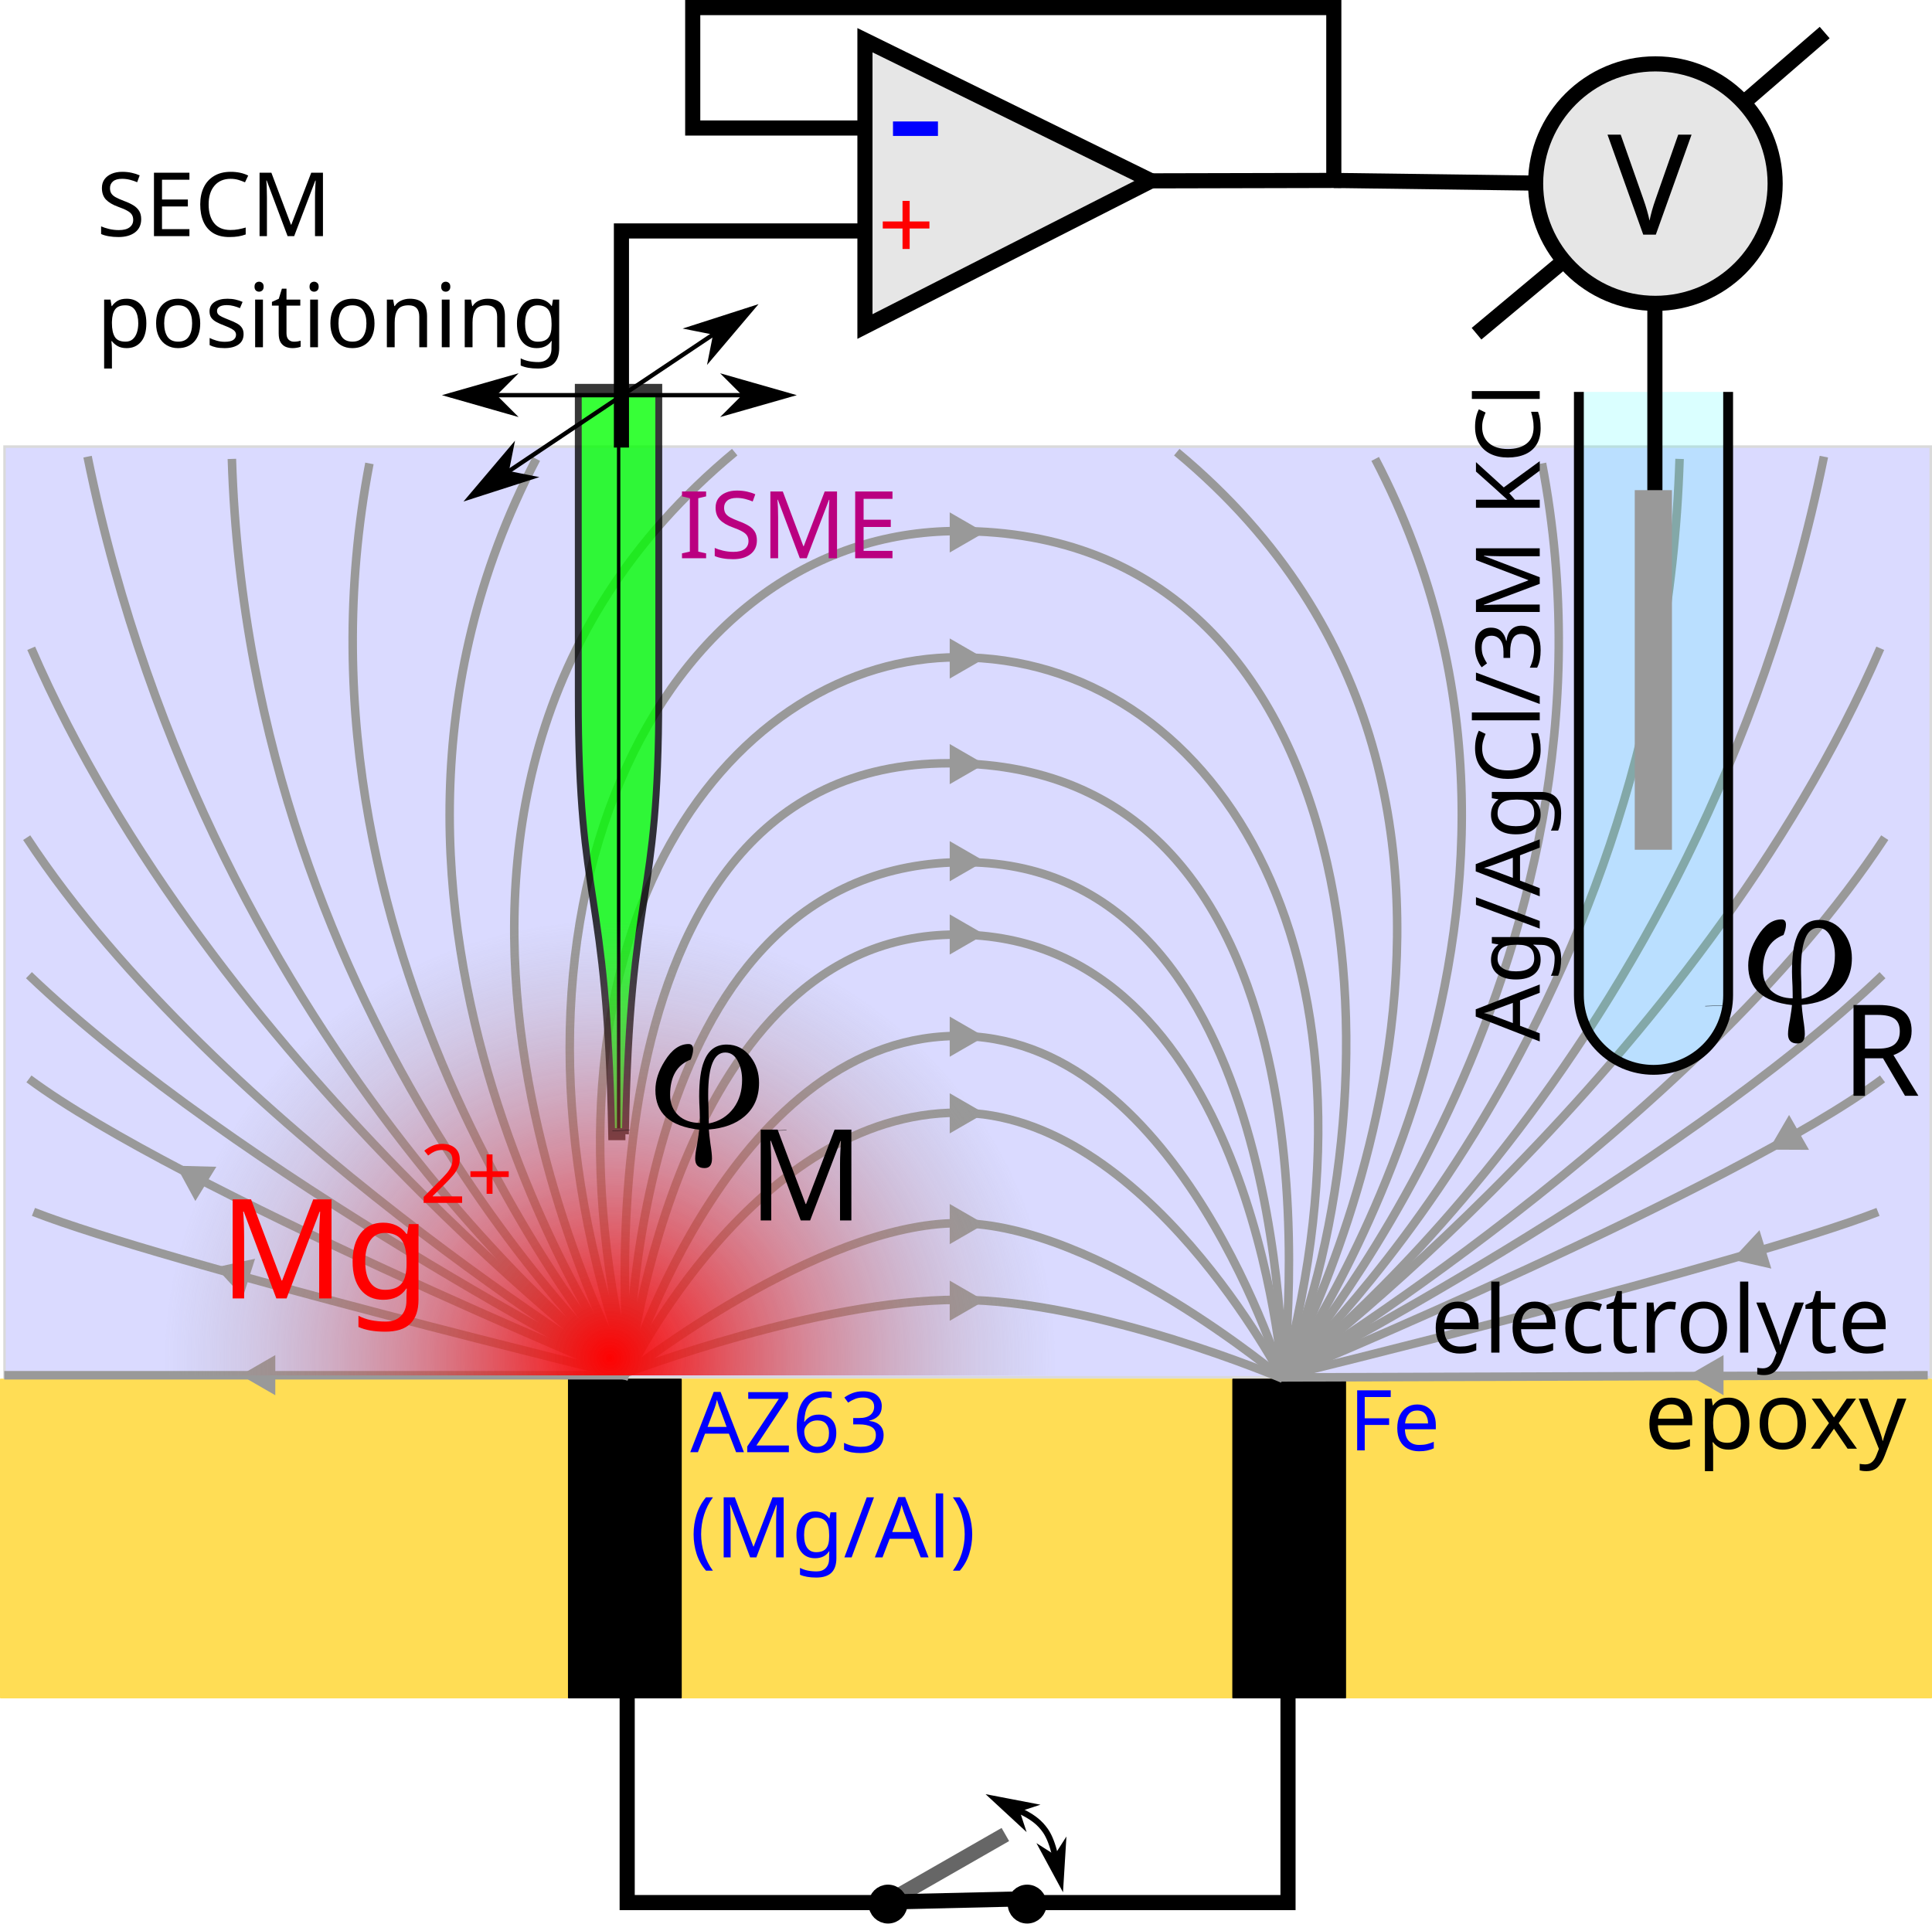
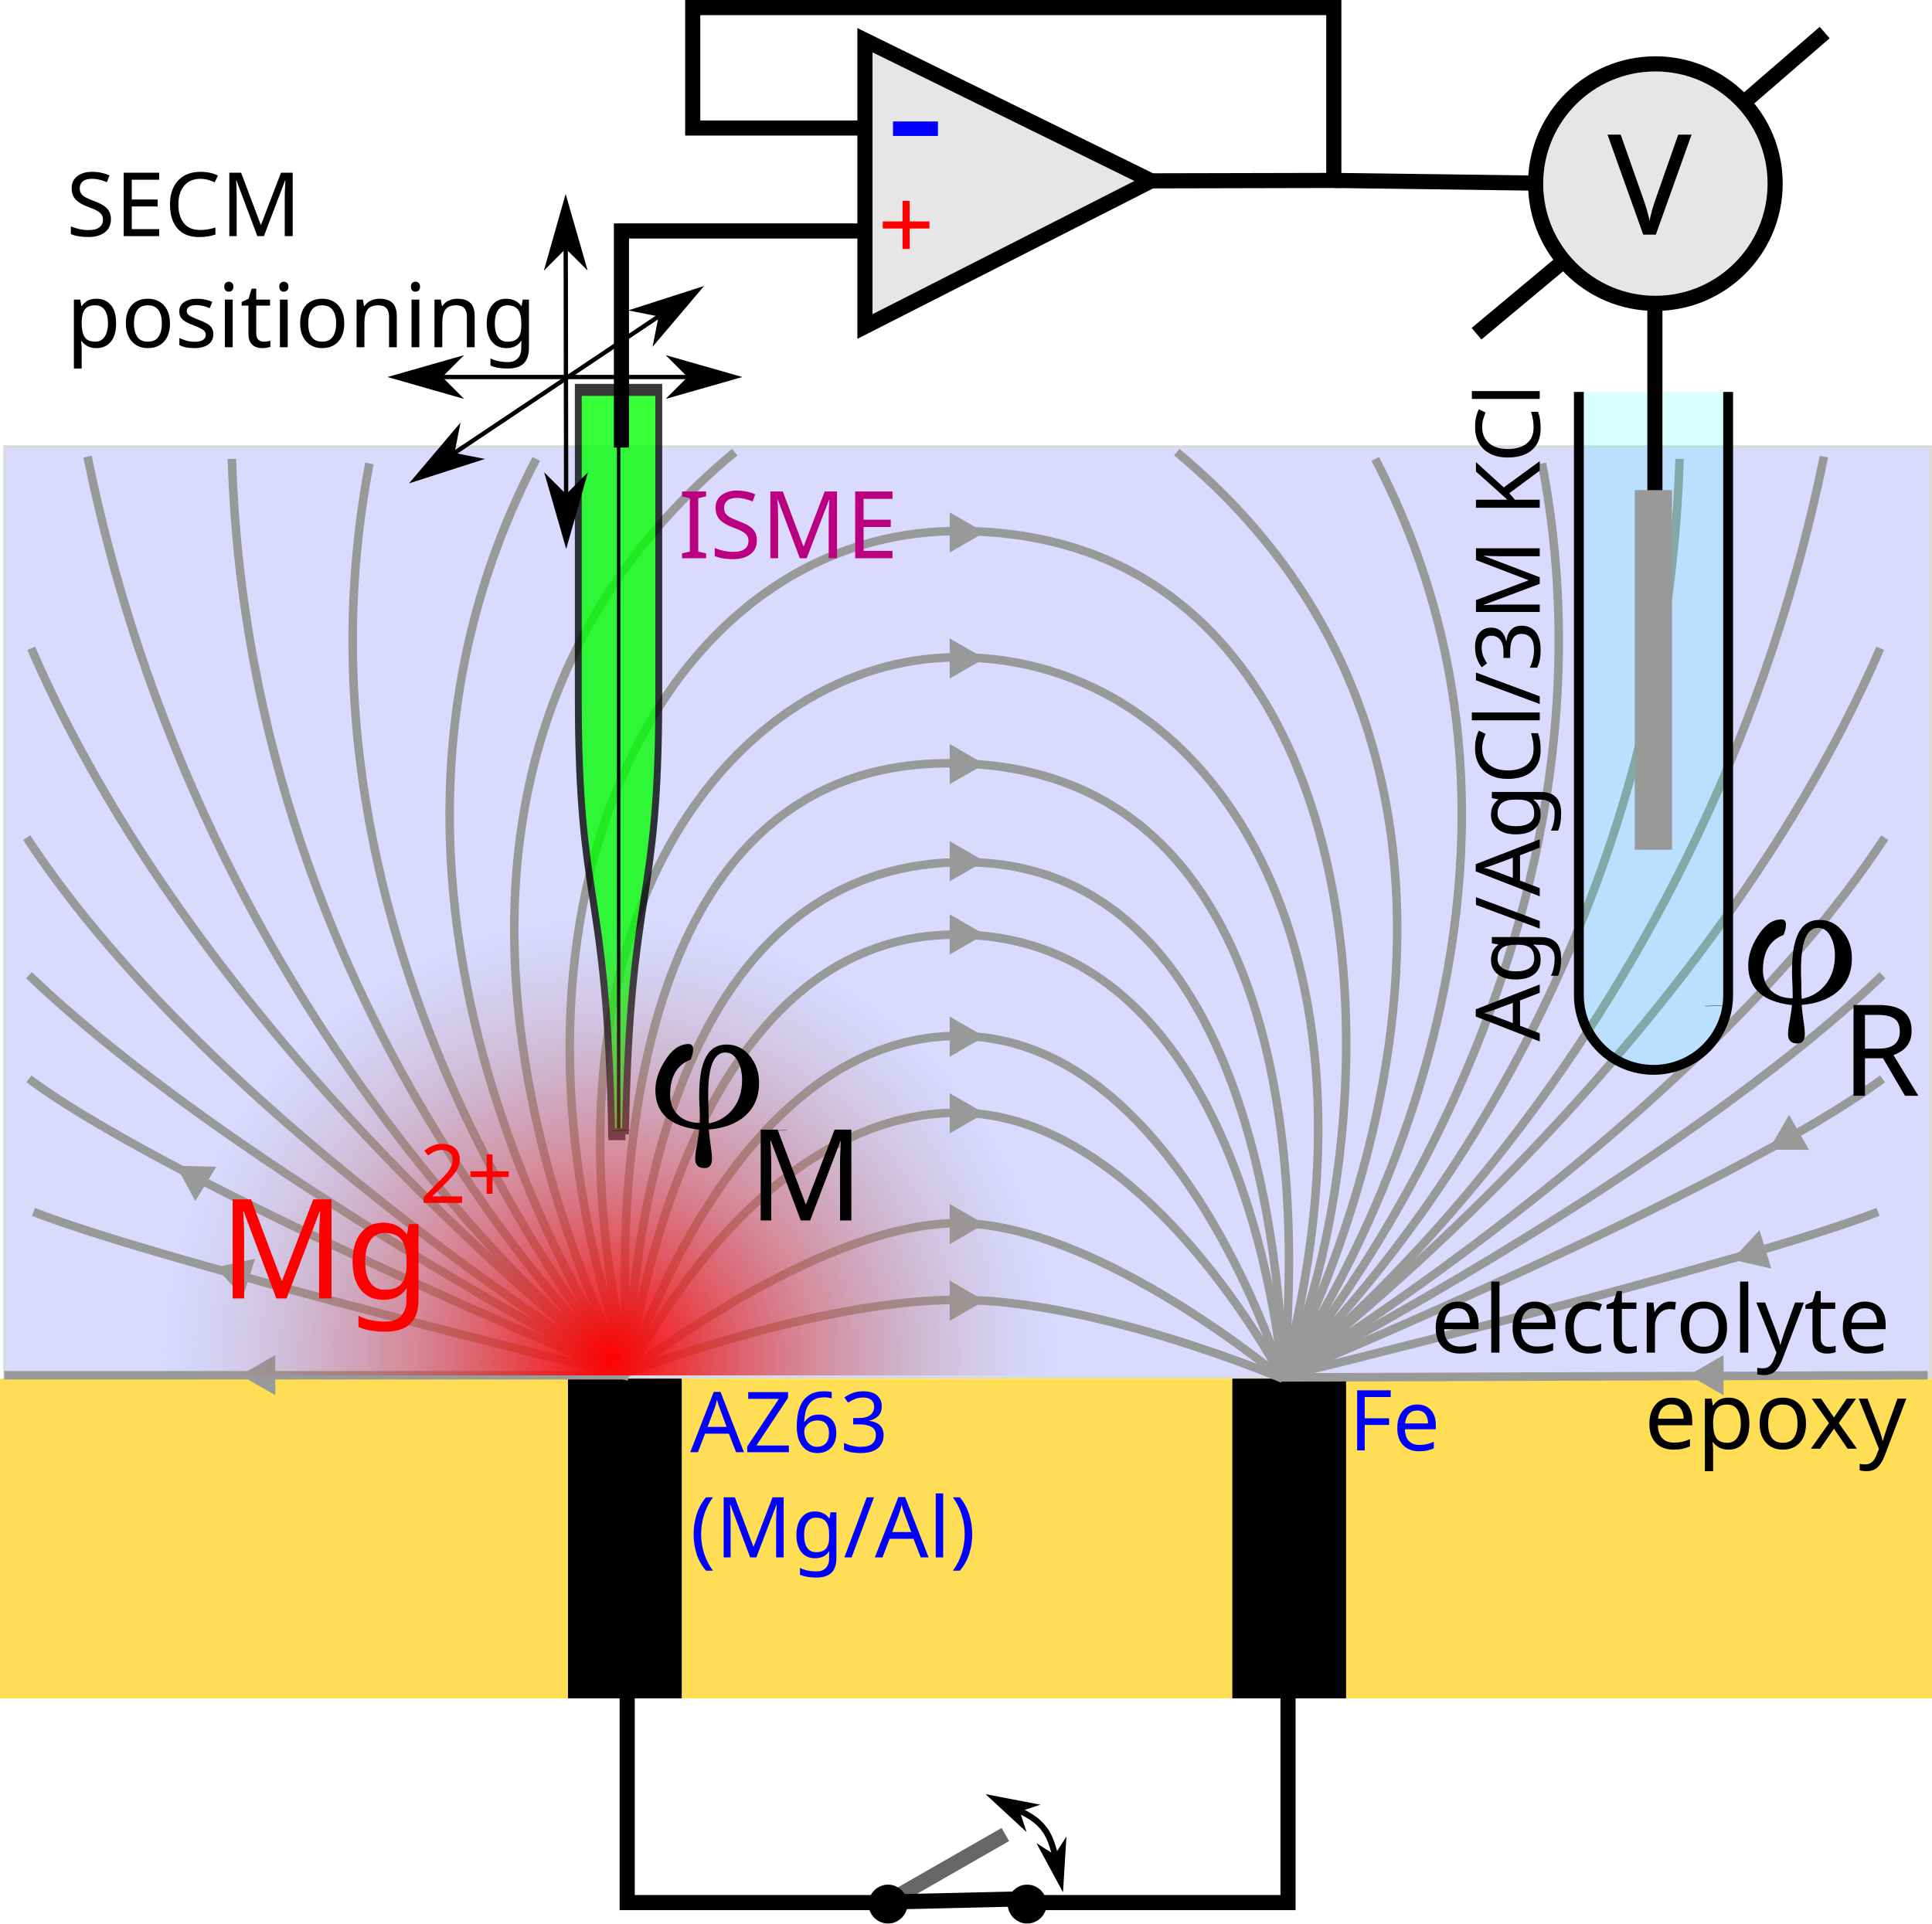
<svg xmlns="http://www.w3.org/2000/svg" xmlns:xlink="http://www.w3.org/1999/xlink" width="638.603" height="635.894" id="svg2" version="1.1">
  <defs id="defs4">
    <marker orient="auto" refY="0" refX="0" id="Arrow2Lend" style="overflow:visible">
      <path id="path3943" style="fill-rule:evenodd;stroke-width:0.625;stroke-linejoin:round" d="M 8.719,4.034 -2.207,0.016 8.719,-4.002 c -1.745,2.372 -1.735,5.617 -6e-7,8.035 z" transform="matrix(-1.1,0,0,-1.1,-1.1,0)" />
    </marker>
    <linearGradient id="linearGradient6282">
      <stop style="stop-color:#ff0000;stop-opacity:1" offset="0" id="stop6284" />
      <stop style="stop-color:#999999;stop-opacity:0;" offset="1" id="stop6286" />
    </linearGradient>
    <marker orient="auto" refY="0" refX="0" id="Arrow1Mend" style="overflow:visible">
      <path id="path3931" d="M 0,0 5,-5 -12.5,0 5,5 0,0 Z" style="fill-rule:evenodd;stroke:#000000;stroke-width:1pt" transform="matrix(-0.4,0,0,-0.4,-4,0)" />
    </marker>
    <marker orient="auto" refY="0" refX="0" id="Arrow1Mstart" style="overflow:visible">
      <path id="path3928" d="M 0,0 5,-5 -12.5,0 5,5 0,0 Z" style="fill-rule:evenodd;stroke:#000000;stroke-width:1pt" transform="matrix(0.4,0,0,0.4,4,0)" />
    </marker>
    <linearGradient xlink:href="#linearGradient2987-6" id="linearGradient2993-3" x1="388.571" y1="296.648" x2="391.429" y2="532.362" gradientUnits="userSpaceOnUse" gradientTransform="matrix(1.253608,0,0,0.93125,-221.2312,73.15347)" />
    <linearGradient id="linearGradient2987-6">
      <stop style="stop-color:#ffd42a;stop-opacity:1" offset="0" id="stop2989-7" />
      <stop style="stop-color:#ffffff;stop-opacity:1" offset="1" id="stop2991-5" />
    </linearGradient>
    <linearGradient y2="532.362" x2="391.429" y1="296.648" x1="388.571" gradientTransform="matrix(0.1092783,0,0,0.93125,455.1605,73.15345)" gradientUnits="userSpaceOnUse" id="linearGradient3010-5" xlink:href="#linearGradient3029-6" />
    <linearGradient id="linearGradient3029-6">
      <stop id="stop3031-2" offset="0" style="stop-color:#0000ff;stop-opacity:1" />
      <stop id="stop3033-9" offset="1" style="stop-color:#ffffff;stop-opacity:1" />
    </linearGradient>
    <marker orient="auto" refY="0" refX="0" id="marker5061" style="overflow:visible">
      <path id="path5063" d="M 0,0 5,-5 -12.5,0 5,5 0,0 Z" style="fill-rule:evenodd;stroke:#000000;stroke-width:1pt" transform="matrix(0.8,0,0,0.8,10,0)" />
    </marker>
    <marker orient="auto" refY="0" refX="0" id="marker5065" style="overflow:visible">
      <path id="path5067" d="M 0,0 5,-5 -12.5,0 5,5 0,0 Z" style="fill-rule:evenodd;stroke:#000000;stroke-width:1pt" transform="matrix(-0.8,0,0,-0.8,-10,0)" />
    </marker>
    <marker orient="auto" refY="0" refX="0" id="marker5015" style="overflow:visible">
      <path id="path5017" d="M 0,0 5,-5 -12.5,0 5,5 0,0 Z" style="fill-rule:evenodd;stroke:#000000;stroke-width:1pt" transform="matrix(0.8,0,0,0.8,10,0)" />
    </marker>
    <marker orient="auto" refY="0" refX="0" id="marker5019" style="overflow:visible">
      <path id="path5021" d="M 0,0 5,-5 -12.5,0 5,5 0,0 Z" style="fill-rule:evenodd;stroke:#000000;stroke-width:1pt" transform="matrix(-0.8,0,0,-0.8,-10,0)" />
    </marker>
    <clipPath clipPathUnits="userSpaceOnUse" id="clipPath5505">
      <rect style="fill:#4d4d4d;fill-opacity:0.145;stroke:#4d4d4d;stroke-width:3;stroke-miterlimit:4;stroke-dasharray:none;stroke-opacity:0.145" id="rect5507" width="158.594" height="319.208" x="744.482" y="145.245" rx="24.668" ry="24.668" />
    </clipPath>
    <radialGradient xlink:href="#linearGradient6282" id="radialGradient6288" cx="-405.452" cy="253.791" fx="-405.452" fy="253.791" r="148.143" gradientUnits="userSpaceOnUse" gradientTransform="matrix(-7.126871e-8,-0.9836066,1,3.7969868e-7,-669.505,-166.4435)" />
    <clipPath clipPathUnits="userSpaceOnUse" id="clipPath6292">
      <rect style="opacity:0.987;fill:#ff0000;fill-opacity:0.145;stroke:none" id="rect6294" width="477.143" height="287.143" x="-668.571" y="-49.066" rx="24.668" ry="24.668" />
    </clipPath>
    <marker orient="auto" refY="0" refX="0" id="Arrow2Lend-6" style="overflow:visible">
      <path id="path3943-7" style="fill-rule:evenodd;stroke-width:0.625;stroke-linejoin:round" d="M 8.719,4.034 -2.207,0.016 8.719,-4.002 c -1.745,2.372 -1.735,5.617 -6e-7,8.035 z" transform="matrix(-1.1,0,0,-1.1,-1.1,0)" />
    </marker>
    <marker orient="auto" refY="0" refX="0" id="Arrow2Lend-3" style="overflow:visible">
      <path id="path3943-5" style="fill-rule:evenodd;stroke-width:0.625;stroke-linejoin:round" d="M 8.719,4.034 -2.207,0.016 8.719,-4.002 c -1.745,2.372 -1.735,5.617 -6e-7,8.035 z" transform="matrix(-1.1,0,0,-1.1,-1.1,0)" />
    </marker>
    <marker orient="auto" refY="0" refX="0" id="marker6544" style="overflow:visible">
      <path id="path6546" style="fill-rule:evenodd;stroke-width:0.625;stroke-linejoin:round" d="M 8.719,4.034 -2.207,0.016 8.719,-4.002 c -1.745,2.372 -1.735,5.617 -6e-7,8.035 z" transform="matrix(-1.1,0,0,-1.1,-1.1,0)" />
    </marker>
    <marker orient="auto" refY="0" refX="0" id="Arrow2Lend-9" style="overflow:visible">
      <path id="path3943-1" style="fill-rule:evenodd;stroke-width:0.625;stroke-linejoin:round" d="M 8.719,4.034 -2.207,0.016 8.719,-4.002 c -1.745,2.372 -1.735,5.617 -6e-7,8.035 z" transform="matrix(-1.1,0,0,-1.1,-1.1,0)" />
    </marker>
    <marker orient="auto" refY="0" refX="0" id="marker6579" style="overflow:visible">
      <path id="path6581" style="fill-rule:evenodd;stroke-width:0.625;stroke-linejoin:round" d="M 8.719,4.034 -2.207,0.016 8.719,-4.002 c -1.745,2.372 -1.735,5.617 -6e-7,8.035 z" transform="matrix(-1.1,0,0,-1.1,-1.1,0)" />
    </marker>
    <marker orient="auto" refY="0" refX="0" id="marker6583" style="overflow:visible">
      <path id="path6585" style="fill-rule:evenodd;stroke-width:0.625;stroke-linejoin:round" d="M 8.719,4.034 -2.207,0.016 8.719,-4.002 c -1.745,2.372 -1.735,5.617 -6e-7,8.035 z" transform="matrix(-1.1,0,0,-1.1,-1.1,0)" />
    </marker>
    <marker orient="auto" refY="0" refX="0" id="marker6587" style="overflow:visible">
      <path id="path6589" style="fill-rule:evenodd;stroke-width:0.625;stroke-linejoin:round" d="M 8.719,4.034 -2.207,0.016 8.719,-4.002 c -1.745,2.372 -1.735,5.617 -6e-7,8.035 z" transform="matrix(-1.1,0,0,-1.1,-1.1,0)" />
    </marker>
    <marker orient="auto" refY="0" refX="0" id="Arrow2Lend-36" style="overflow:visible">
      <path id="path3943-0" style="fill-rule:evenodd;stroke-width:0.625;stroke-linejoin:round" d="M 8.719,4.034 -2.207,0.016 8.719,-4.002 c -1.745,2.372 -1.735,5.617 -6e-7,8.035 z" transform="matrix(-1.1,0,0,-1.1,-1.1,0)" />
    </marker>
    <marker orient="auto" refY="0" refX="0" id="marker6636" style="overflow:visible">
      <path id="path6638" style="fill-rule:evenodd;stroke-width:0.625;stroke-linejoin:round" d="M 8.719,4.034 -2.207,0.016 8.719,-4.002 c -1.745,2.372 -1.735,5.617 -6e-7,8.035 z" transform="matrix(-1.1,0,0,-1.1,-1.1,0)" />
    </marker>
    <marker orient="auto" refY="0" refX="0" id="marker6640" style="overflow:visible">
      <path id="path6642" style="fill-rule:evenodd;stroke-width:0.625;stroke-linejoin:round" d="M 8.719,4.034 -2.207,0.016 8.719,-4.002 c -1.745,2.372 -1.735,5.617 -6e-7,8.035 z" transform="matrix(-1.1,0,0,-1.1,-1.1,0)" />
    </marker>
    <marker orient="auto" refY="0" refX="0" id="marker6644" style="overflow:visible">
      <path id="path6646" style="fill-rule:evenodd;stroke-width:0.625;stroke-linejoin:round" d="M 8.719,4.034 -2.207,0.016 8.719,-4.002 c -1.745,2.372 -1.735,5.617 -6e-7,8.035 z" transform="matrix(-1.1,0,0,-1.1,-1.1,0)" />
    </marker>
    <marker orient="auto" refY="0" refX="0" id="marker6648" style="overflow:visible">
      <path id="path6650" style="fill-rule:evenodd;stroke-width:0.625;stroke-linejoin:round" d="M 8.719,4.034 -2.207,0.016 8.719,-4.002 c -1.745,2.372 -1.735,5.617 -6e-7,8.035 z" transform="matrix(-1.1,0,0,-1.1,-1.1,0)" />
    </marker>
    <marker orient="auto" refY="0" refX="0" id="marker6652" style="overflow:visible">
      <path id="path6654" style="fill-rule:evenodd;stroke-width:0.625;stroke-linejoin:round" d="M 8.719,4.034 -2.207,0.016 8.719,-4.002 c -1.745,2.372 -1.735,5.617 -6e-7,8.035 z" transform="matrix(-1.1,0,0,-1.1,-1.1,0)" />
    </marker>
    <marker orient="auto" refY="0" refX="0" id="marker6656" style="overflow:visible">
      <path id="path6658" style="fill-rule:evenodd;stroke-width:0.625;stroke-linejoin:round" d="M 8.719,4.034 -2.207,0.016 8.719,-4.002 c -1.745,2.372 -1.735,5.617 -6e-7,8.035 z" transform="matrix(-1.1,0,0,-1.1,-1.1,0)" />
    </marker>
    <marker orient="auto" refY="0" refX="0" id="marker6660" style="overflow:visible">
      <path id="path6662" style="fill-rule:evenodd;stroke-width:0.625;stroke-linejoin:round" d="M 8.719,4.034 -2.207,0.016 8.719,-4.002 c -1.745,2.372 -1.735,5.617 -6e-7,8.035 z" transform="matrix(-1.1,0,0,-1.1,-1.1,0)" />
+     </marker>
+     <marker orient="auto" refY="0" refX="0" id="marker5061-3" style="overflow:visible">
+       <path id="path5063-6" d="M 0,0 5,-5 -12.5,0 5,5 0,0 z" style="fill-rule:evenodd;stroke:#000000;stroke-width:1pt" transform="matrix(0.8,0,0,0.8,10,0)" />
+     </marker>
+     <marker orient="auto" refY="0" refX="0" id="marker5065-7" style="overflow:visible">
+       <path id="path5067-5" d="M 0,0 5,-5 -12.5,0 5,5 0,0 z" style="fill-rule:evenodd;stroke:#000000;stroke-width:1pt" transform="matrix(-0.8,0,0,-0.8,-10,0)" />
    </marker>
  </defs>
  <g id="layer1" transform="translate(-5.548394,-0.5392718)">
    <rect style="opacity:0.146;fill:#0000ff;fill-opacity:1;fill-rule:evenodd;stroke:#000000;stroke-width:0.836;stroke-linecap:round;stroke-miterlimit:4;stroke-dasharray:none;stroke-dashoffset:0" id="rect4755" width="636.691" height="307.687" x="7.042" y="148.184" />
    <rect style="opacity:1;fill:#ffdd55;fill-opacity:1;stroke:none" id="rect2985" width="638.603" height="105.714" x="5.548" y="456.289" ry="0.248" />
    <rect style="opacity:1;fill:#000000;fill-opacity:1;stroke:none" id="rect2985-3" width="37.603" height="105.714" x="412.875" y="456.289" ry="0.248" />
    <rect style="opacity:1;fill:#000000;fill-opacity:1;stroke:none" id="rect2985-3-1" width="37.603" height="105.714" x="193.287" y="456.289" ry="0.248" />
    <text xml:space="preserve" style="font-style:normal;font-weight:normal;font-size:27.812px;line-height:125%;font-family:Sans;letter-spacing:0px;word-spacing:0px;fill:#0000ff;fill-opacity:1;stroke:none" x="233.703" y="480.62" id="text3075">
      <tspan id="tspan3077" x="233.703" y="480.62">AZ63</tspan>
      <tspan x="233.703" y="515.385" id="tspan6725">(Mg/Al)</tspan>
    </text>
    <text xml:space="preserve" style="font-style:normal;font-weight:normal;font-size:27.812px;line-height:125%;font-family:Sans;letter-spacing:0px;word-spacing:0px;fill:#0000ff;fill-opacity:1;stroke:none" x="451.442" y="480.029" id="text3075-0">
      <tspan id="tspan3077-2" x="451.442" y="480.029">Fe</tspan>
    </text>
    <path style="fill:none;stroke:#999999;stroke-width:2.816;stroke-linecap:butt;stroke-linejoin:miter;stroke-miterlimit:4;stroke-opacity:1" d="m 213.405,454.095 c 0,0 62.605,-23.85 108.814,-23.85 46.209,0 107.324,26.086 107.324,26.086" id="path12076" />
    <path style="fill:none;stroke:#999999;stroke-width:2.816;stroke-linecap:butt;stroke-linejoin:miter;stroke-miterlimit:4;stroke-opacity:1" d="m 213.405,454.095 c 0,0 62.605,-49.19 108.814,-49.19 46.209,0 107.324,51.426 107.324,51.426" id="path13047" />
    <path style="fill:none;stroke:#999999;stroke-width:2.816;stroke-linecap:butt;stroke-linejoin:miter;stroke-miterlimit:4;stroke-opacity:1" d="m 213.405,454.095 c 0,0 41.737,-85.71 108.814,-85.71 61.86,0 107.324,87.946 107.324,87.946" id="path13049" />
    <path style="fill:none;stroke:#999999;stroke-width:2.816;stroke-linecap:butt;stroke-linejoin:miter;stroke-miterlimit:4;stroke-opacity:1" d="m 213.405,454.095 c 0,0 35.029,-113.286 111.05,-111.05 71.517,2.124 105.088,113.286 105.088,113.286" id="path13051" />
    <path style="fill:none;stroke:#999999;stroke-width:2.816;stroke-linecap:butt;stroke-linejoin:miter;stroke-miterlimit:4;stroke-opacity:1" d="m 213.405,454.095 c 0,0 16.364,-144.484 108.069,-144.589 97.603,-0.112 108.069,146.825 108.069,146.825" id="path13053" />
    <path style="fill:none;stroke:#999999;stroke-width:2.816;stroke-linecap:butt;stroke-linejoin:miter;stroke-miterlimit:4;stroke-opacity:1" d="m 213.405,454.095 c 0,0 -0.825,-163.949 106.578,-168.438 110.866,-4.665 109.559,170.674 109.559,170.674" id="path13055" />
    <path style="fill:none;stroke:#999999;stroke-width:2.816;stroke-linecap:butt;stroke-linejoin:miter;stroke-miterlimit:4;stroke-opacity:1" d="m 213.405,454.095 c 0,0 -21.291,-201.232 105.833,-201.232 136.769,0 110.305,203.468 110.305,203.468" id="path13057" />
    <path style="fill:none;stroke:#999999;stroke-width:2.816;stroke-linecap:butt;stroke-linejoin:miter;stroke-miterlimit:4;stroke-opacity:1" d="m 429.543,455.586 c 0,0 152.787,-37.265 196.76,-54.407" id="path14033" />
    <path style="fill:none;stroke:#999999;stroke-width:2.816;stroke-linecap:butt;stroke-linejoin:miter;stroke-miterlimit:4;stroke-opacity:1" d="m 429.543,455.586 c 0,0 149.06,-61.86 198.25,-98.38" id="path15004" />
    <path style="fill:none;stroke:#999999;stroke-width:2.816;stroke-linecap:butt;stroke-linejoin:miter;stroke-miterlimit:4;stroke-opacity:1" d="m 429.543,455.586 c 0,0 129.683,-67.077 198.25,-132.664" id="path15006" />
    <path style="fill:none;stroke:#999999;stroke-width:2.816;stroke-linecap:butt;stroke-linejoin:miter;stroke-miterlimit:4;stroke-opacity:1" d="m 429.543,455.586 c 0,0 136.39,-82.729 198.996,-178.127" id="path15008" />
    <path style="fill:none;stroke:#999999;stroke-width:2.816;stroke-linecap:butt;stroke-linejoin:miter;stroke-miterlimit:4;stroke-opacity:1" d="m 429.543,455.586 c 0,0 137.881,-102.852 197.505,-240.733" id="path15010" />
    <path style="fill:none;stroke:#999999;stroke-width:2.816;stroke-linecap:butt;stroke-linejoin:miter;stroke-miterlimit:4;stroke-opacity:1" d="m 429.543,455.586 c 0,0 137.881,-102.852 178.873,-304.083" id="path15012" />
    <path style="fill:none;stroke:#999999;stroke-width:2.816;stroke-linecap:butt;stroke-linejoin:miter;stroke-miterlimit:4;stroke-opacity:1" d="m 429.543,455.586 c 0,0 125.211,-113.286 131.173,-303.338" id="path15014" />
    <path style="fill:none;stroke:#999999;stroke-width:2.816;stroke-linecap:butt;stroke-linejoin:miter;stroke-miterlimit:4;stroke-opacity:1" d="m 429.543,455.586 c 0,0 117.758,-134.154 85.71,-301.847" id="path15016" />
    <path style="fill:none;stroke:#999999;stroke-width:2.816;stroke-linecap:butt;stroke-linejoin:miter;stroke-miterlimit:4;stroke-opacity:1" d="m 429.543,455.586 c 0,0 109.559,-152.042 30.557,-303.338" id="path15018" />
    <path style="fill:none;stroke:#999999;stroke-width:2.816;stroke-linecap:butt;stroke-linejoin:miter;stroke-miterlimit:4;stroke-opacity:1" d="m 429.543,455.586 c 0,0 105.088,-189.307 -35.029,-305.574" id="path15020" />
    <path style="fill:none;stroke:#999999;stroke-width:2.816;stroke-linecap:butt;stroke-linejoin:miter;stroke-miterlimit:4;stroke-opacity:1" d="m 213.405,454.095 c -53.662,-150.551 10.009,-277.998 108.814,-277.998 137.522,0 148.315,184.09 107.324,280.234" id="path15026" />
    <path style="fill:none;stroke:#999999;stroke-width:2.816;stroke-linecap:butt;stroke-linejoin:miter;stroke-miterlimit:4;stroke-opacity:1" d="m 213.405,454.095 c -35.775,-150.551 36.095,-236.261 108.814,-236.261 83.235,0 146.079,95.399 107.324,238.497" id="path15028" />
    <path style="fill:none;stroke:#999999;stroke-width:2.816;stroke-linecap:butt;stroke-linejoin:miter;stroke-miterlimit:4;stroke-opacity:1" d="m 213.366,455.586 c 0,0 -152.787,-37.265 -196.76,-54.407" id="path15030" />
    <path style="fill:none;stroke:#999999;stroke-width:2.816;stroke-linecap:butt;stroke-linejoin:miter;stroke-miterlimit:4;stroke-opacity:1" d="m 213.366,455.586 c 0,0 -149.06,-61.86 -198.25,-98.38" id="path15032" />
    <path style="fill:none;stroke:#999999;stroke-width:2.816;stroke-linecap:butt;stroke-linejoin:miter;stroke-miterlimit:4;stroke-opacity:1" d="m 213.366,455.586 c 0,0 -129.683,-67.077 -198.25,-132.664" id="path15034" />
    <path style="fill:none;stroke:#999999;stroke-width:2.816;stroke-linecap:butt;stroke-linejoin:miter;stroke-miterlimit:4;stroke-opacity:1" d="m 213.366,455.586 c 0,0 -136.39,-82.729 -198.996,-178.127" id="path15036" />
    <path style="fill:none;stroke:#999999;stroke-width:2.816;stroke-linecap:butt;stroke-linejoin:miter;stroke-miterlimit:4;stroke-opacity:1" d="m 213.366,455.586 c 0,0 -137.881,-102.852 -197.505,-240.733" id="path15038" />
    <path style="fill:none;stroke:#999999;stroke-width:2.816;stroke-linecap:butt;stroke-linejoin:miter;stroke-miterlimit:4;stroke-opacity:1" d="m 213.366,455.586 c 0,0 -137.881,-102.852 -178.873,-304.083" id="path15040" />
    <path style="fill:none;stroke:#999999;stroke-width:2.816;stroke-linecap:butt;stroke-linejoin:miter;stroke-miterlimit:4;stroke-opacity:1" d="m 213.366,455.586 c 0,0 -125.211,-113.286 -131.173,-303.338" id="path15042" />
    <path style="fill:none;stroke:#999999;stroke-width:2.816;stroke-linecap:butt;stroke-linejoin:miter;stroke-miterlimit:4;stroke-opacity:1" d="m 213.366,455.586 c 0,0 -117.758,-134.154 -85.71,-301.847" id="path15044" />
    <path style="fill:none;stroke:#999999;stroke-width:2.816;stroke-linecap:butt;stroke-linejoin:miter;stroke-miterlimit:4;stroke-opacity:1" d="m 213.366,455.586 c 0,0 -109.559,-152.042 -30.557,-303.338" id="path15046" />
    <path style="fill:none;stroke:#999999;stroke-width:2.816;stroke-linecap:butt;stroke-linejoin:miter;stroke-miterlimit:4;stroke-opacity:1" d="m 213.366,455.586 c 0,0 -105.088,-189.307 35.029,-305.574" id="path15048" />
    <path style="fill:none;stroke:#999999;stroke-width:2.816;stroke-linecap:butt;stroke-linejoin:miter;stroke-miterlimit:4;stroke-opacity:1" d="m 211.914,455.179 -204.958,0" id="path15108" />
    <path style="fill:none;stroke:#999999;stroke-width:2.816;stroke-linecap:butt;stroke-linejoin:miter;stroke-miterlimit:4;stroke-opacity:1" d="m 642.743,455.179 -213.887,0.714" id="path16079" />
    <path style="fill:#999999;fill-opacity:1;fill-rule:evenodd;stroke:#999999;stroke-width:1.408" d="m 329.56,430.542 -9.389,5.421 0,-10.842 9.389,5.421 z" id="path20077" />
    <path id="path21065" d="m 329.56,405.199 -9.389,5.421 0,-10.842 9.389,5.421 z" style="fill:#999999;fill-opacity:1;fill-rule:evenodd;stroke:#999999;stroke-width:1.408" />
    <path style="fill:#999999;fill-opacity:1;fill-rule:evenodd;stroke:#999999;stroke-width:1.408" d="m 329.56,368.593 -9.389,5.421 0,-10.842 9.389,5.421 z" id="path21067" />
    <path id="path21069" d="m 329.56,343.25 -9.389,5.421 0,-10.842 9.389,5.421 z" style="fill:#999999;fill-opacity:1;fill-rule:evenodd;stroke:#999999;stroke-width:1.408" />
    <path style="fill:#999999;fill-opacity:1;fill-rule:evenodd;stroke:#999999;stroke-width:1.408" d="m 329.56,309.46 -9.389,5.421 0,-10.842 9.389,5.421 z" id="path21071" />
    <path id="path21073" d="m 329.56,285.245 -9.389,5.421 0,-10.842 9.389,5.421 z" style="fill:#999999;fill-opacity:1;fill-rule:evenodd;stroke:#999999;stroke-width:1.408" />
    <path style="fill:#999999;fill-opacity:1;fill-rule:evenodd;stroke:#999999;stroke-width:1.408" d="m 329.56,253.148 -9.389,5.421 0,-10.842 9.389,5.421 z" id="path21075" />
    <path id="path21077" d="m 329.56,218.232 -9.389,5.421 0,-10.842 9.389,5.421 z" style="fill:#999999;fill-opacity:1;fill-rule:evenodd;stroke:#999999;stroke-width:1.408" />
    <path style="fill:#999999;fill-opacity:1;fill-rule:evenodd;stroke:#999999;stroke-width:1.408" d="m 329.56,176.556 -9.389,5.421 0,-10.842 9.389,5.421 z" id="path21079" />
    <path id="path21101" d="m 86.453,455.149 9.389,-5.421 0,10.842 -9.389,-5.421 z" style="fill:#999999;fill-opacity:1;fill-rule:evenodd;stroke:#999999;stroke-width:1.408" />
    <path style="fill:#999999;fill-opacity:1;fill-rule:evenodd;stroke:#999999;stroke-width:1.408" d="m 565.152,455.149 9.389,-5.421 0,10.842 -9.389,-5.421 z" id="path21103" />
    <path style="fill:#999999;fill-opacity:1;fill-rule:evenodd;stroke:#999999;stroke-width:1.408" d="m 78.225,419.94 10.589,-2.33 -3.277,10.335 -7.312,-8.005 z" id="path21105" />
    <path id="path21107" d="m 64.983,386.648 10.838,0.284 -5.665,9.244 -5.174,-9.528 z" style="fill:#999999;fill-opacity:1;fill-rule:evenodd;stroke:#999999;stroke-width:1.408" />
    <path id="path21113" d="m 579.439,416.546 7.378,-7.944 3.191,10.362 -10.569,-2.418 z" style="fill:#999999;fill-opacity:1;fill-rule:evenodd;stroke:#999999;stroke-width:1.408" />
    <path style="fill:#999999;fill-opacity:1;fill-rule:evenodd;stroke:#999999;stroke-width:1.408" d="m 591.443,379.897 5.464,-9.364 5.378,9.414 -10.842,-0.05 z" id="path21115" />
    <path style="fill:none;stroke:#000000;stroke-width:5;stroke-linecap:butt;stroke-linejoin:miter;stroke-miterlimit:4;stroke-dasharray:none;stroke-opacity:1" d="m 212.857,550.934 0,78.571 85.714,0" id="path3711" />
    <path style="fill:none;stroke:#000000;stroke-width:5;stroke-linecap:butt;stroke-linejoin:miter;stroke-miterlimit:4;stroke-dasharray:none;stroke-opacity:1" d="m 431.286,550.934 0,78.571 -85.714,0" id="path3711-1" />
-     <circle style="fill:#000000;fill-opacity:1;stroke:#000000;stroke-width:5;stroke-miterlimit:4;stroke-dasharray:none" id="path3733-2" transform="translate(145.4286,-72.00003)" cx="199.643" cy="702.005" r="3.929" />
+     <circle style="fill:#000000;fill-opacity:1;stroke:#000000;stroke-width:5;stroke-miterlimit:4;stroke-dasharray:none" id="path3733-2" transform="translate(145.4286,-72.00003)" cx="199.643" cy="702.005" r="3.929" d="m 203.571,702.005 c 0,2.17 -1.759,3.929 -3.929,3.929 -2.17,0 -3.929,-1.759 -3.929,-3.929 0,-2.17 1.759,-3.929 3.929,-3.929 2.17,0 3.929,1.759 3.929,3.929 z" />
    <path style="fill:#999999;stroke:#666666;stroke-width:5;stroke-linecap:butt;stroke-linejoin:miter;stroke-miterlimit:4;stroke-dasharray:none;stroke-opacity:1" d="m 298.571,629.505 39.286,-22.5" id="path4521" />
    <text xml:space="preserve" style="font-style:normal;font-weight:normal;font-size:30.906px;line-height:125%;font-family:Sans;letter-spacing:0px;word-spacing:0px;fill:#000000;fill-opacity:1;stroke:none" x="478.405" y="447.704" id="text4523">
      <tspan id="tspan4525" x="478.405" y="447.704">electrolyte</tspan>
    </text>
    <g id="g3025-3-8" style="opacity:0.785;fill:#00ff00;stroke-width:10.753;stroke-miterlimit:4;stroke-dasharray:none" transform="matrix(0.2109786,0,0,-0.3689094,145.5792,481.9303)">
      <path id="path2985-9-4-5" style="fill:#00ff00;stroke:#000000;stroke-width:10.753;stroke-linecap:butt;stroke-linejoin:miter;stroke-miterlimit:4;stroke-dasharray:none;stroke-opacity:1" d="m 316.125,288.533 c 7.745,228.4 52.278,200.102 52.278,392.12 0,192.018 0,274.888 0,274.888 l -126.12,0 c 0,0 0,-82.871 0,-274.888 0,-192.018 44.533,-163.72 52.278,-392.12 l 21.564,0" />
    </g>
-     <path style="fill:none;stroke:#000000;stroke-width:1.426;stroke-linecap:butt;stroke-linejoin:miter;stroke-miterlimit:4;stroke-dasharray:none;stroke-opacity:1;marker-start:url(#marker5061);marker-end:url(#marker5065)" d="m 154.392,131.177 111.764,0" id="path5696" />
-     <path style="fill:none;stroke:#000000;stroke-width:1.426;stroke-linecap:butt;stroke-linejoin:miter;stroke-miterlimit:4;stroke-dasharray:none;stroke-opacity:1;marker-start:url(#marker5061);marker-end:url(#marker5065)" d="m 161.043,164.798 92.938,-62.179" id="path5698" />
+     <path style="fill:none;stroke:#000000;stroke-width:1.426;stroke-linecap:butt;stroke-linejoin:miter;stroke-miterlimit:4;stroke-opacity:1;stroke-dasharray:none;marker-start:url(#marker5061);marker-end:url(#marker5065)" d="m 136.392,125.177 111.764,0" id="path5696" />
+     <path style="fill:none;stroke:#000000;stroke-width:1.426;stroke-linecap:butt;stroke-linejoin:miter;stroke-miterlimit:4;stroke-opacity:1;stroke-dasharray:none;marker-start:url(#marker5061);marker-end:url(#marker5065)" d="M 143.043,158.798 235.981,96.619" id="path5698" />
    <path style="fill:#e6e6e6;stroke:#000000;stroke-width:5;stroke-linecap:butt;stroke-linejoin:miter;stroke-miterlimit:4;stroke-dasharray:none;stroke-opacity:1" d="m 386.099,60.326 -94.652,-46.496 0,94.652 z" id="path7823" />
-     <circle style="fill:#e6e6e6;stroke:#000000;stroke-width:10.973;stroke-linecap:round;stroke-miterlimit:4;stroke-dasharray:none;stroke-dashoffset:0" id="path8453" transform="matrix(0.4556748,0,0,0.4556748,1201.743,213.7776)" cx="-1424.315" cy="-334.751" r="86.873" />
+     <circle style="fill:#e6e6e6;stroke:#000000;stroke-width:10.973;stroke-linecap:round;stroke-miterlimit:4;stroke-dasharray:none;stroke-dashoffset:0" id="path8453" transform="matrix(0.4556748,0,0,0.4556748,1201.743,213.7776)" cx="-1424.315" cy="-334.751" r="86.873" d="m -1337.442,-334.751 c 0,47.979 -38.895,86.873 -86.873,86.873 -47.979,0 -86.873,-38.894 -86.873,-86.873 0,-47.979 38.894,-86.873 86.873,-86.873 47.979,0 86.873,38.894 86.873,86.873 z" />
    <text xml:space="preserve" style="font-style:normal;font-weight:normal;font-size:46.295px;line-height:125%;font-family:Sans;letter-spacing:0px;word-spacing:0px;fill:#000000;fill-opacity:1;stroke:none" x="536.895" y="78.115" id="text8455">
      <tspan id="tspan8457" x="536.895" y="78.115">V</tspan>
    </text>
    <path style="fill:none;stroke:#000000;stroke-width:5;stroke-linecap:butt;stroke-linejoin:miter;stroke-miterlimit:4;stroke-dasharray:none;stroke-opacity:1" d="m 386.099,60.326 60.326,-0.139 0,-57.148 -211.903,0 0,39.818 56.887,0" id="path8461" />
    <path style="fill:none;stroke:#000000;stroke-width:5;stroke-linecap:butt;stroke-linejoin:miter;stroke-miterlimit:4;stroke-dasharray:none;stroke-opacity:1" d="m 290.437,76.887 -79.48,0 0,71.606" id="path8463" />
    <path style="fill:none;stroke:#000000;stroke-width:5;stroke-linecap:butt;stroke-linejoin:miter;stroke-miterlimit:4;stroke-dasharray:none;stroke-opacity:1" d="m 446.425,60.187 64.878,0.863" id="path8465" />
    <path style="fill:none;stroke:#000000;stroke-width:5;stroke-linecap:butt;stroke-linejoin:miter;stroke-miterlimit:4;stroke-dasharray:none;stroke-opacity:1" d="M 522.459,86.764 493.6,110.857" id="path8469" />
    <path style="fill:none;stroke:#000000;stroke-width:5;stroke-linecap:butt;stroke-linejoin:miter;stroke-miterlimit:4;stroke-dasharray:none;stroke-opacity:1" d="m 608.676,11.3 -27.213,23.544" id="path8469-5" />
    <text xml:space="preserve" style="font-style:normal;font-weight:normal;font-size:29.513px;line-height:125%;font-family:Sans;letter-spacing:0px;word-spacing:0px;fill:#000000;fill-opacity:1;stroke:none" x="-344.827" y="514.491" id="text8489" transform="matrix(0,-1,1,0,0,0)">
      <tspan id="tspan8491" x="-344.827" y="514.491">Ag/AgCl/3M KCl</tspan>
    </text>
    <text xml:space="preserve" style="font-style:normal;font-weight:normal;font-size:61.368px;line-height:125%;font-family:Sans;letter-spacing:0px;word-spacing:0px;fill:#0000ff;fill-opacity:1;stroke:none" x="298.266" y="59.539" id="text3275">
      <tspan id="tspan3277" x="298.266" y="59.539">-</tspan>
    </text>
    <text xml:space="preserve" style="font-style:normal;font-weight:normal;font-size:32.809px;line-height:125%;font-family:Sans;letter-spacing:0px;word-spacing:0px;fill:#ff0000;fill-opacity:1;stroke:none" x="295.701" y="86.488" id="text3279">
      <tspan id="tspan3281" x="295.701" y="86.488">+</tspan>
    </text>
    <flowRoot xml:space="preserve" id="flowRoot5449" style="font-style:normal;font-weight:normal;font-size:56px;line-height:125%;font-family:Sans;letter-spacing:0px;word-spacing:0px;fill:#000000;fill-opacity:1;stroke:none;stroke-width:1px;stroke-linecap:butt;stroke-linejoin:miter;stroke-opacity:1">
      <flowRegion id="flowRegion5451">
        <rect id="rect5453" width="50.508" height="66.67" x="214.152" y="170.499" />
      </flowRegion>
      <flowPara id="flowPara5455" />
    </flowRoot>
    <text xml:space="preserve" style="font-style:normal;font-weight:normal;font-size:30.906px;line-height:125%;font-family:Sans;letter-spacing:0px;word-spacing:0px;fill:#ba0080;fill-opacity:1;stroke:none" x="229.742" y="185.086" id="text4523-4">
      <tspan id="tspan4525-5" x="229.742" y="185.086">ISME</tspan>
    </text>
    <text xml:space="preserve" style="font-style:normal;font-weight:normal;font-size:30.906px;line-height:125%;font-family:Sans;letter-spacing:0px;word-spacing:0px;fill:#000000;fill-opacity:1;stroke:none" x="549.034" y="479.46" id="text4523-9">
      <tspan id="tspan4525-1" x="549.034" y="479.46">epoxy</tspan>
      <tspan x="549.034" y="518.092" id="tspan5499" />
    </text>
    <rect style="opacity:0.987;fill:#00ffff;fill-opacity:0.145;stroke:#000000;stroke-width:3.259;stroke-miterlimit:4;stroke-dasharray:none;stroke-opacity:1" id="rect5501" width="49.335" height="296.725" x="801.181" y="72.644" ry="24.668" rx="24.668" clip-path="url(#clipPath5505)" transform="translate(-273.7513,-15.15229)" />
    <path style="fill:none;stroke:#000000;stroke-width:5;stroke-linecap:butt;stroke-linejoin:miter;stroke-miterlimit:4;stroke-dasharray:none;stroke-opacity:1" d="m 552.553,101.809 0,167.685" id="path5509" />
    <path style="fill:#ececec;stroke:#999999;stroke-width:12.296;stroke-linecap:butt;stroke-linejoin:miter;stroke-miterlimit:4;stroke-dasharray:none;stroke-opacity:1" d="m 552.048,162.575 0,118.883" id="path5509-2" />
-     <text xml:space="preserve" style="font-style:normal;font-weight:normal;font-size:29.379px;line-height:125%;font-family:Sans;letter-spacing:0px;word-spacing:0px;fill:#000000;fill-opacity:1;stroke:none" x="37.469" y="78.604" id="text5529">
-       <tspan id="tspan5531" x="37.469" y="78.604">SECM</tspan>
-       <tspan x="37.469" y="115.328" id="tspan5533">positioning</tspan>
+     <text xml:space="preserve" style="font-size:29.379px;font-style:normal;font-weight:normal;line-height:125%;letter-spacing:0px;word-spacing:0px;fill:#000000;fill-opacity:1;stroke:none;font-family:Sans" x="27.469" y="78.604" id="text5529">
+       <tspan id="tspan5531" x="27.469" y="78.604">SECM</tspan>
+       <tspan x="27.469" y="115.328" id="tspan5533">positioning</tspan>
    </text>
    <path style="fill:none;stroke:#000000;stroke-width:1.121px;stroke-linecap:butt;stroke-linejoin:miter;stroke-opacity:1" d="m 210.036,130.449 0,243.115" id="path5535" />
    <path style="fill:none;stroke:#000000;stroke-width:5;stroke-linecap:butt;stroke-linejoin:miter;stroke-miterlimit:4;stroke-dasharray:none;stroke-opacity:1" d="m 298.214,629.326 46.429,-1.071" id="path4521-3" />
-     <circle style="fill:#000000;fill-opacity:1;stroke:#000000;stroke-width:5;stroke-miterlimit:4;stroke-dasharray:none" id="path3733" transform="translate(99.42858,-72.00003)" cx="199.643" cy="702.005" r="3.929" />
+     <circle style="fill:#000000;fill-opacity:1;stroke:#000000;stroke-width:5;stroke-miterlimit:4;stroke-dasharray:none" id="path3733" transform="translate(99.42858,-72.00003)" cx="199.643" cy="702.005" r="3.929" d="m 203.571,702.005 c 0,2.17 -1.759,3.929 -3.929,3.929 -2.17,0 -3.929,-1.759 -3.929,-3.929 0,-2.17 1.759,-3.929 3.929,-3.929 2.17,0 3.929,1.759 3.929,3.929 z" />
    <path style="fill:none;stroke:#000000;stroke-width:2;stroke-linecap:butt;stroke-linejoin:miter;stroke-miterlimit:4;stroke-dasharray:none;stroke-opacity:1;marker-start:url(#Arrow1Mstart);marker-mid:none;marker-end:url(#Arrow1Mend)" d="m 356.066,622.259 c -1.19,-5.396 -2.128,-12.455 -4.989,-16.552 -3.594,-5.147 -8.63,-6.418 -16.247,-10.269" id="path3124" />
-     <circle style="opacity:0.987;fill:url(#radialGradient6288);fill-opacity:1;stroke:none" id="path6280" clip-path="url(#clipPath6292)" transform="translate(622.8571,217.1429)" cx="-415.714" cy="235.219" r="147.143" />
+     <circle style="opacity:0.987;fill:url(#radialGradient6288);fill-opacity:1;stroke:none" id="path6280" clip-path="url(#clipPath6292)" transform="translate(622.8571,217.1429)" cx="-415.714" cy="235.219" r="147.143" d="m -268.571,235.219 c 0,81.265 -65.878,147.143 -147.143,147.143 -81.265,0 -147.143,-65.878 -147.143,-147.143 0,-81.265 65.878,-147.143 147.143,-147.143 81.265,0 147.143,65.878 147.143,147.143 z" />
    <g id="g6304" transform="matrix(0.8186708,0,0,0.8186708,131.7943,-45.81937)" style="fill:#ff0000;stroke-width:1.556;stroke-miterlimit:4;stroke-dasharray:none">
      <text id="text6296" y="580.934" x="-65.714" style="font-style:normal;font-weight:normal;font-size:56px;line-height:125%;font-family:Sans;letter-spacing:0px;word-spacing:0px;fill:#ff0000;fill-opacity:1;stroke:none" xml:space="preserve">
        <tspan y="580.934" x="-65.714" id="tspan6298">Mg</tspan>
      </text>
      <text id="text6300" y="542.362" x="15.263" style="font-style:normal;font-weight:normal;font-size:32.902px;line-height:125%;font-family:Sans;letter-spacing:0px;word-spacing:0px;fill:#ff0000;fill-opacity:1;stroke:none" xml:space="preserve">
        <tspan y="542.362" x="15.263" id="tspan6302">2+</tspan>
      </text>
    </g>
    <g transform="translate(483.5719,239.5052)" id="layer1-9">
      <path d="M -6.747,43.769 -1,43.596" transform="translate(92.34942,49.87728)" id="path3741" style="fill:none;stroke:#000000;stroke-width:0.1;stroke-linecap:butt;stroke-linejoin:miter;stroke-miterlimit:4;stroke-dasharray:none;stroke-opacity:1" />
      <path d="m 137.412,93.647 5.747,-0.173" id="path4513" style="fill:none;stroke:#000000;stroke-width:0.1;stroke-linecap:butt;stroke-linejoin:miter;stroke-miterlimit:4;stroke-dasharray:none;stroke-opacity:1" />
      <g transform="matrix(1.3,0,0,1.3,-31.9825,-28.75211)" id="text2989" style="font-style:normal;font-variant:normal;font-weight:normal;font-stretch:normal;font-size:44px;line-height:100%;font-family:'GFS Didot';-inkscape-font-specification:'GFS Didot';text-align:start;letter-spacing:0px;word-spacing:0px;writing-mode:lr-tb;text-anchor:start;fill:#000000;fill-opacity:1;stroke:none">
        <path d="m 127.752,81.956 c 0,-2.508 -0.704,-4.708 -2.156,-6.6 -1.584,-2.068 -3.608,-3.124 -6.072,-3.124 -2.772,0 -4.664,1.408 -5.764,4.268 -0.836,2.068 -1.232,5.016 -1.232,8.888 0,0.88 0.044,2.112 0.132,3.74 0.044,1.452 0.044,2.464 0.044,3.036 -4.444,0 -7.568,-2.728 -7.568,-7.128 0,-4.664 1.76,-7.656 5.236,-8.976 0.396,-0.968 0.616,-1.848 0.616,-2.596 0,-0.924 -0.396,-1.364 -1.144,-1.364 -2.288,0 -4.312,1.452 -6.072,4.312 -1.584,2.508 -2.376,4.972 -2.376,7.392 0,5.896 3.696,9.24 11.132,10.076 -0.044,0.616 -0.22,1.848 -0.528,3.74 -0.308,1.54 -0.484,2.728 -0.484,3.652 0,1.584 0.792,2.376 2.376,2.376 1.276,0 1.892,-0.792 1.892,-2.42 0,-0.836 -0.132,-2.112 -0.396,-3.74 -0.22,-1.628 -0.352,-2.816 -0.396,-3.652 3.784,-0.308 6.776,-1.408 8.976,-3.256 2.508,-2.112 3.784,-4.972 3.784,-8.624 m -4.312,-0.748 c 0,2.816 -0.704,5.192 -2.156,7.172 -1.54,2.068 -3.608,3.388 -6.292,3.916 -0.044,-0.836 -0.088,-2.024 -0.088,-3.476 0,-0.22 0,-0.792 -0.044,-1.672 -0.044,-0.88 -0.044,-1.628 -0.044,-2.2 0,-7.128 1.452,-10.692 4.356,-10.692 1.452,0 2.596,0.836 3.344,2.552 0.616,1.276 0.924,2.772 0.924,4.4" id="path3034" />
      </g>
    </g>
    <text xml:space="preserve" style="font-style:normal;font-weight:normal;font-size:42.037px;line-height:125%;font-family:Sans;letter-spacing:0px;word-spacing:0px;fill:#000000;fill-opacity:1;stroke:none" x="614.134" y="362.793" id="text6834">
      <tspan id="tspan6836" x="614.134" y="362.793">R</tspan>
    </text>
    <g transform="translate(122.3509,280.7032)" id="layer1-9-1">
      <path d="M -6.747,43.769 -1,43.596" transform="translate(92.34942,49.87728)" id="path3741-5" style="fill:none;stroke:#000000;stroke-width:0.1;stroke-linecap:butt;stroke-linejoin:miter;stroke-miterlimit:4;stroke-dasharray:none;stroke-opacity:1" />
      <path d="m 137.412,93.647 5.747,-0.173" id="path4513-4" style="fill:none;stroke:#000000;stroke-width:0.1;stroke-linecap:butt;stroke-linejoin:miter;stroke-miterlimit:4;stroke-dasharray:none;stroke-opacity:1" />
      <g transform="matrix(1.3,0,0,1.3,-31.9825,-28.75211)" id="text2989-9" style="font-style:normal;font-variant:normal;font-weight:normal;font-stretch:normal;font-size:44px;line-height:100%;font-family:'GFS Didot';-inkscape-font-specification:'GFS Didot';text-align:start;letter-spacing:0px;word-spacing:0px;writing-mode:lr-tb;text-anchor:start;fill:#000000;fill-opacity:1;stroke:none">
        <path d="m 127.752,81.956 c 0,-2.508 -0.704,-4.708 -2.156,-6.6 -1.584,-2.068 -3.608,-3.124 -6.072,-3.124 -2.772,0 -4.664,1.408 -5.764,4.268 -0.836,2.068 -1.232,5.016 -1.232,8.888 0,0.88 0.044,2.112 0.132,3.74 0.044,1.452 0.044,2.464 0.044,3.036 -4.444,0 -7.568,-2.728 -7.568,-7.128 0,-4.664 1.76,-7.656 5.236,-8.976 0.396,-0.968 0.616,-1.848 0.616,-2.596 0,-0.924 -0.396,-1.364 -1.144,-1.364 -2.288,0 -4.312,1.452 -6.072,4.312 -1.584,2.508 -2.376,4.972 -2.376,7.392 0,5.896 3.696,9.24 11.132,10.076 -0.044,0.616 -0.22,1.848 -0.528,3.74 -0.308,1.54 -0.484,2.728 -0.484,3.652 0,1.584 0.792,2.376 2.376,2.376 1.276,0 1.892,-0.792 1.892,-2.42 0,-0.836 -0.132,-2.112 -0.396,-3.74 -0.22,-1.628 -0.352,-2.816 -0.396,-3.652 3.784,-0.308 6.776,-1.408 8.976,-3.256 2.508,-2.112 3.784,-4.972 3.784,-8.624 m -4.312,-0.748 c 0,2.816 -0.704,5.192 -2.156,7.172 -1.54,2.068 -3.608,3.388 -6.292,3.916 -0.044,-0.836 -0.088,-2.024 -0.088,-3.476 0,-0.22 0,-0.792 -0.044,-1.672 -0.044,-0.88 -0.044,-1.628 -0.044,-2.2 0,-7.128 1.452,-10.692 4.356,-10.692 1.452,0 2.596,0.836 3.344,2.552 0.616,1.276 0.924,2.772 0.924,4.4" id="path3034-2" />
      </g>
    </g>
    <text xml:space="preserve" style="font-style:normal;font-weight:normal;font-size:42.037px;line-height:125%;font-family:Sans;letter-spacing:0px;word-spacing:0px;fill:#000000;fill-opacity:1;stroke:none" x="252.913" y="403.991" id="text6834-5">
      <tspan id="tspan6836-7" x="252.913" y="403.991">M</tspan>
    </text>
+     <path style="fill:none;stroke:#000000;stroke-width:1.426;stroke-linecap:butt;stroke-linejoin:miter;stroke-miterlimit:4;stroke-opacity:1;stroke-dasharray:none;marker-start:url(#marker5061);marker-end:url(#marker5065)" d="M 192.701,179.247 192.518,67.427" id="path5698-3" />
  </g>
</svg>
